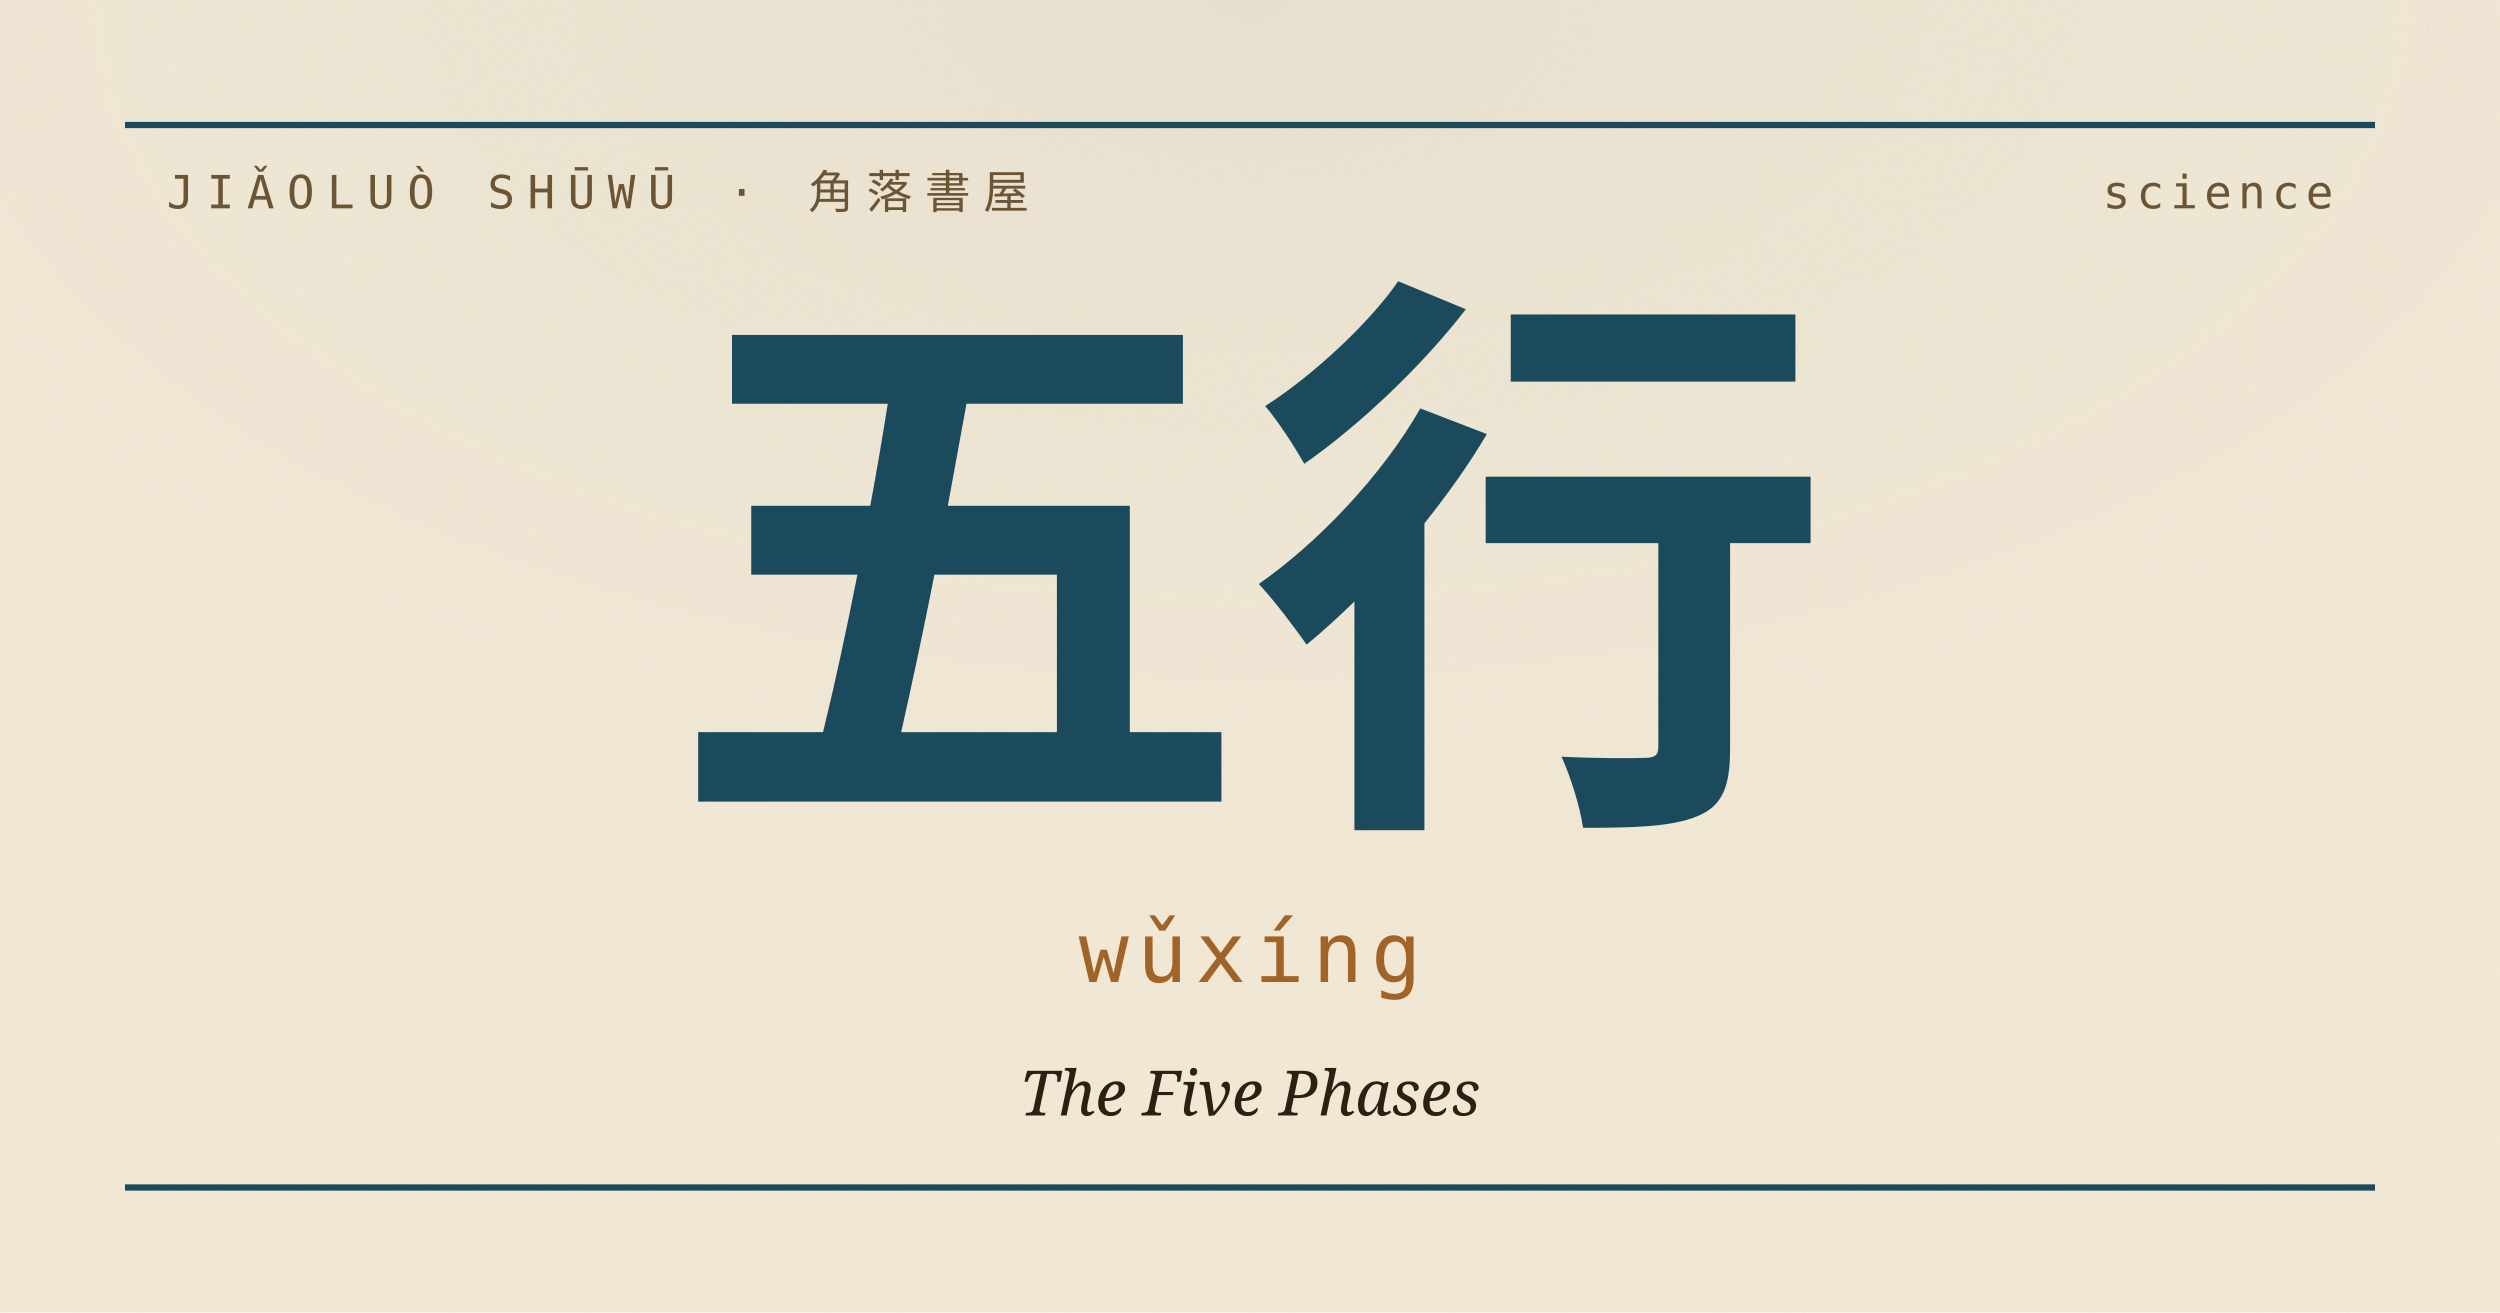
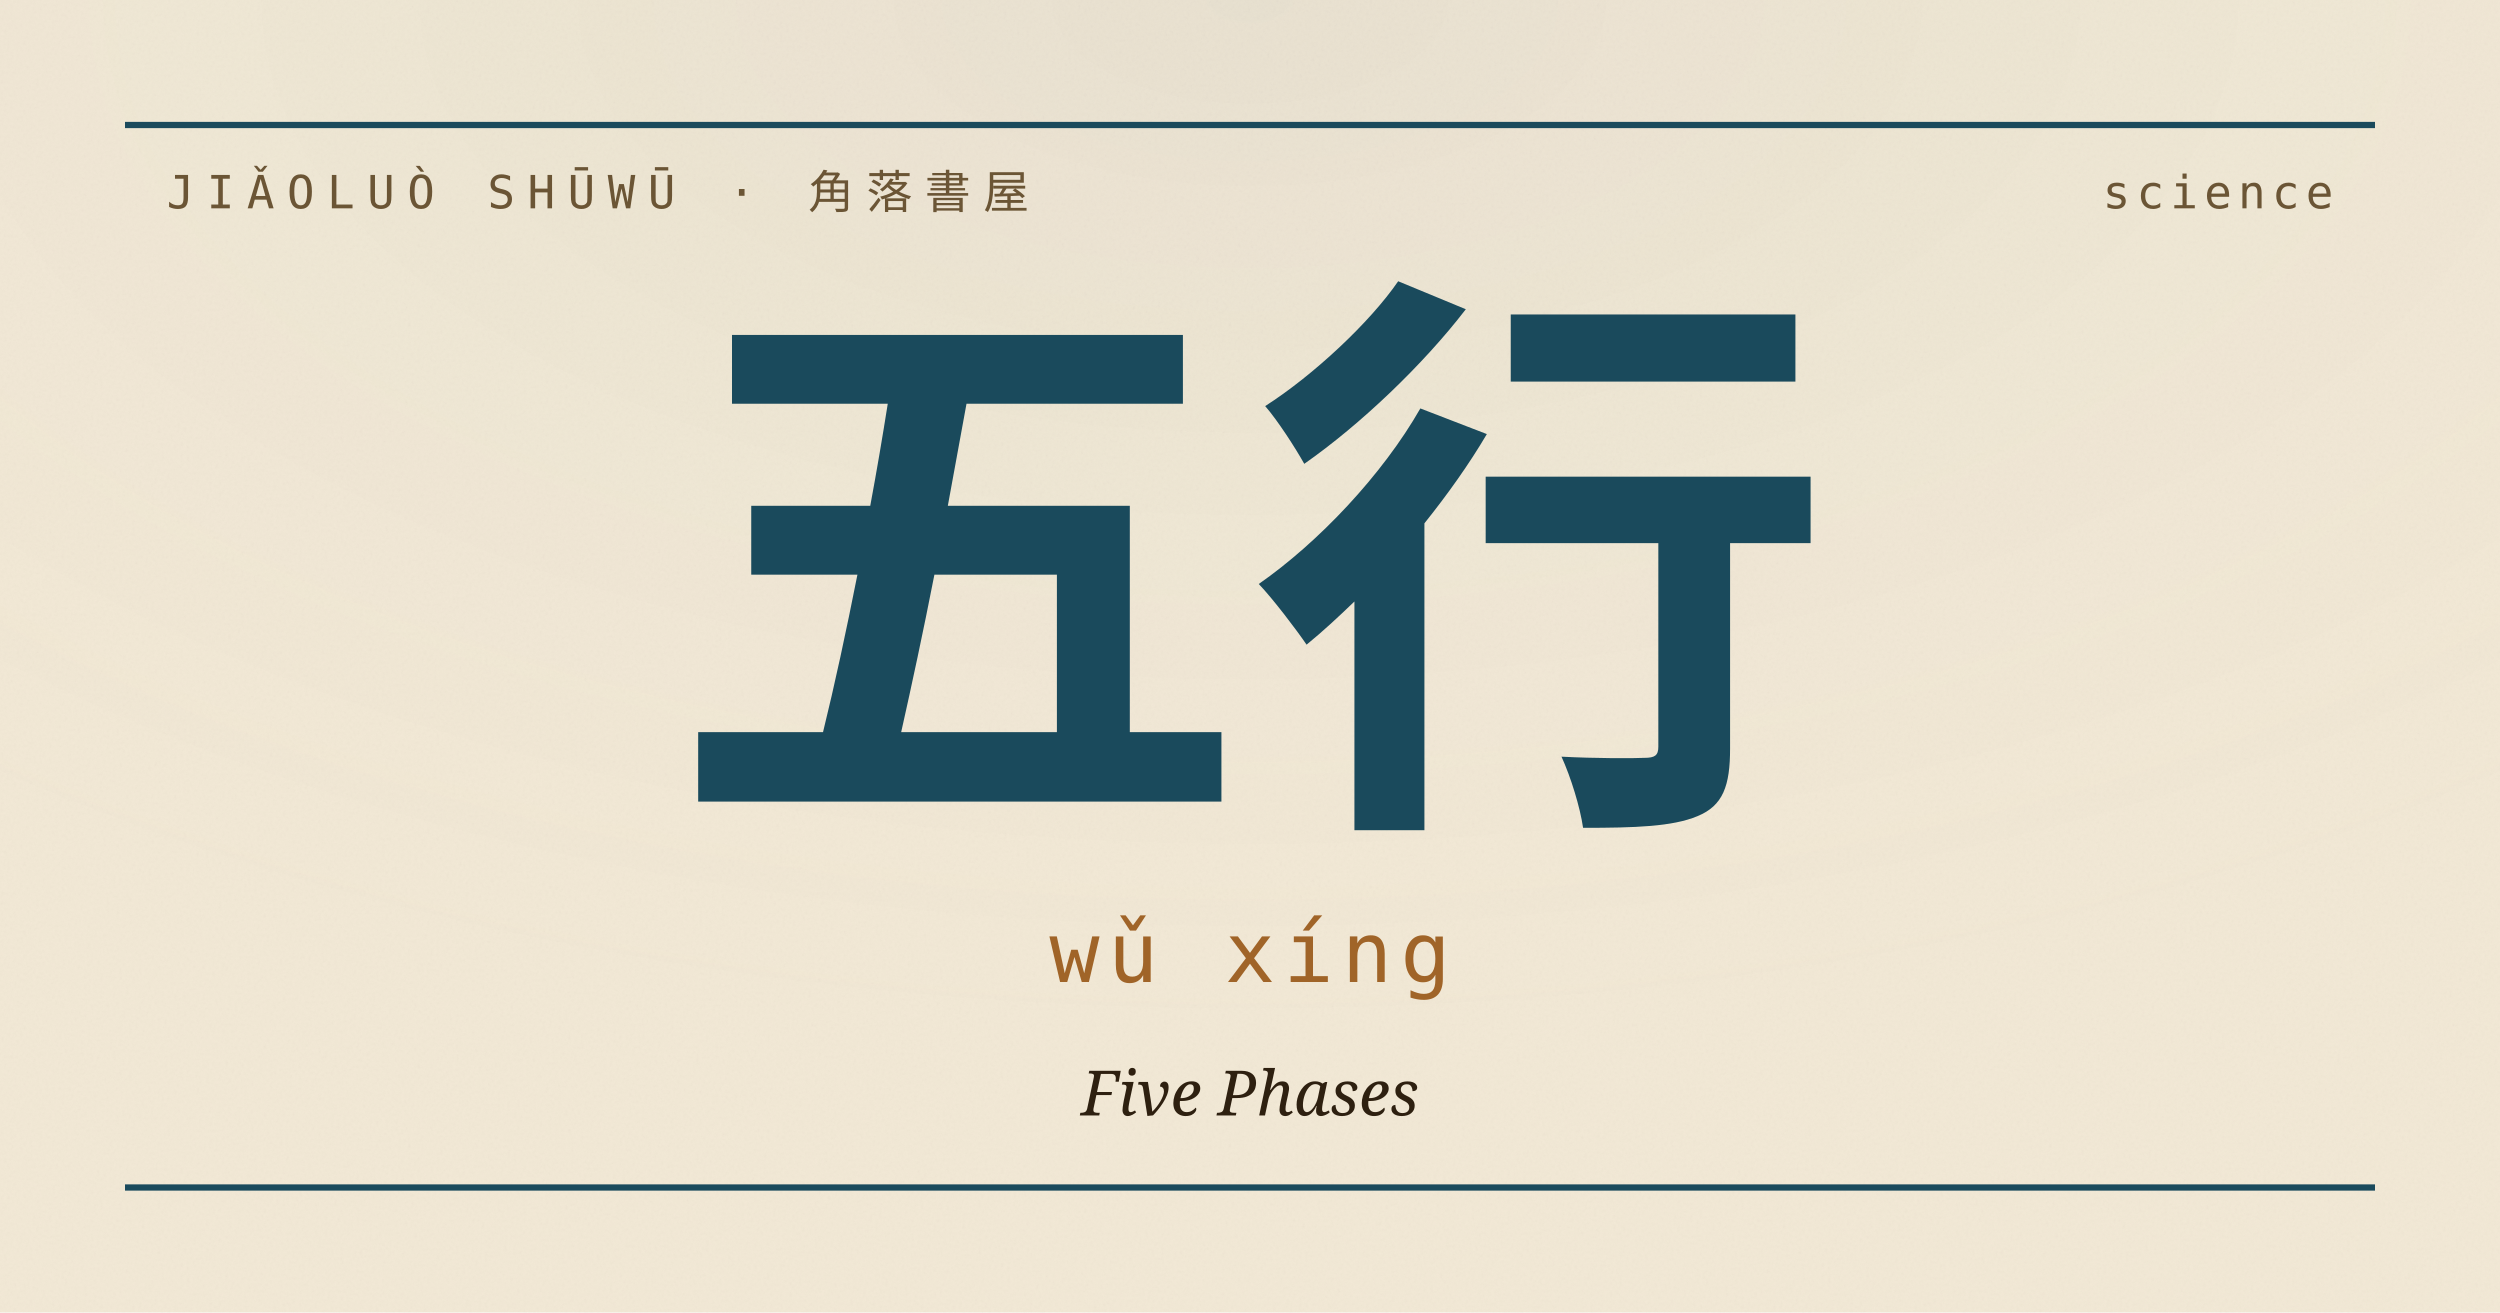
<svg xmlns="http://www.w3.org/2000/svg" viewBox="0 0 1200 630" width="1200" height="630">
  <defs>
    <filter id="paper">
      <feTurbulence type="fractalNoise" baseFrequency="0.65" numOctaves="5" stitchTiles="stitch" />
      <feColorMatrix type="saturate" values="0" />
    </filter>
    <radialGradient id="vignette" cx="50%" cy="0%" r="80%">
      <stop offset="0%" stop-color="#1a4a5c" stop-opacity="0.05" />
      <stop offset="100%" stop-color="#f2e8d5" stop-opacity="0" />
    </radialGradient>
  </defs>
  <rect width="1200" height="630" fill="#f2e8d5" />
  <rect width="1200" height="630" fill="url(#vignette)" />
  <rect width="1200" height="630" filter="url(#paper)" opacity="0.06" />
  <line x1="60" y1="60" x2="1140" y2="60" stroke="#1a4a5c" stroke-width="3" />
  <line x1="60" y1="570" x2="1140" y2="570" stroke="#1a4a5c" stroke-width="3" />
  <text x="80" y="100" font-family="Inconsolata, monospace" font-size="22" letter-spacing="6" fill="#6b5535" text-transform="uppercase">JIǍOLUÒ SHŪWŪ · 角落書屋</text>
  <text x="1120" y="100" font-family="Inconsolata, monospace" font-size="22" letter-spacing="3" fill="#6b5535" text-anchor="end">science</text>
  <text x="600" y="275" font-family="Noto Serif SC, serif" font-size="280" font-weight="700" fill="#1a4a5c" text-anchor="middle" dominant-baseline="middle">五行</text>
-   <text x="600" y="460" font-family="Inconsolata, monospace" font-size="40" letter-spacing="4" fill="#a06428" text-anchor="middle" dominant-baseline="middle">wǔxíng</text>
-   <text x="600" y="525" font-family="EB Garamond, Georgia, serif" font-style="italic" font-size="30" fill="#2e2010" text-anchor="middle" dominant-baseline="middle">The Five Phases</text>
+   <text x="600" y="460" font-family="Inconsolata, monospace" font-size="40" letter-spacing="4" fill="#a06428" text-anchor="middle" dominant-baseline="middle">wǔ xíng</text>
+   <text x="600" y="525" font-family="EB Garamond, Georgia, serif" font-style="italic" font-size="30" fill="#2e2010" text-anchor="middle" dominant-baseline="middle">Five Phases</text>
</svg>
